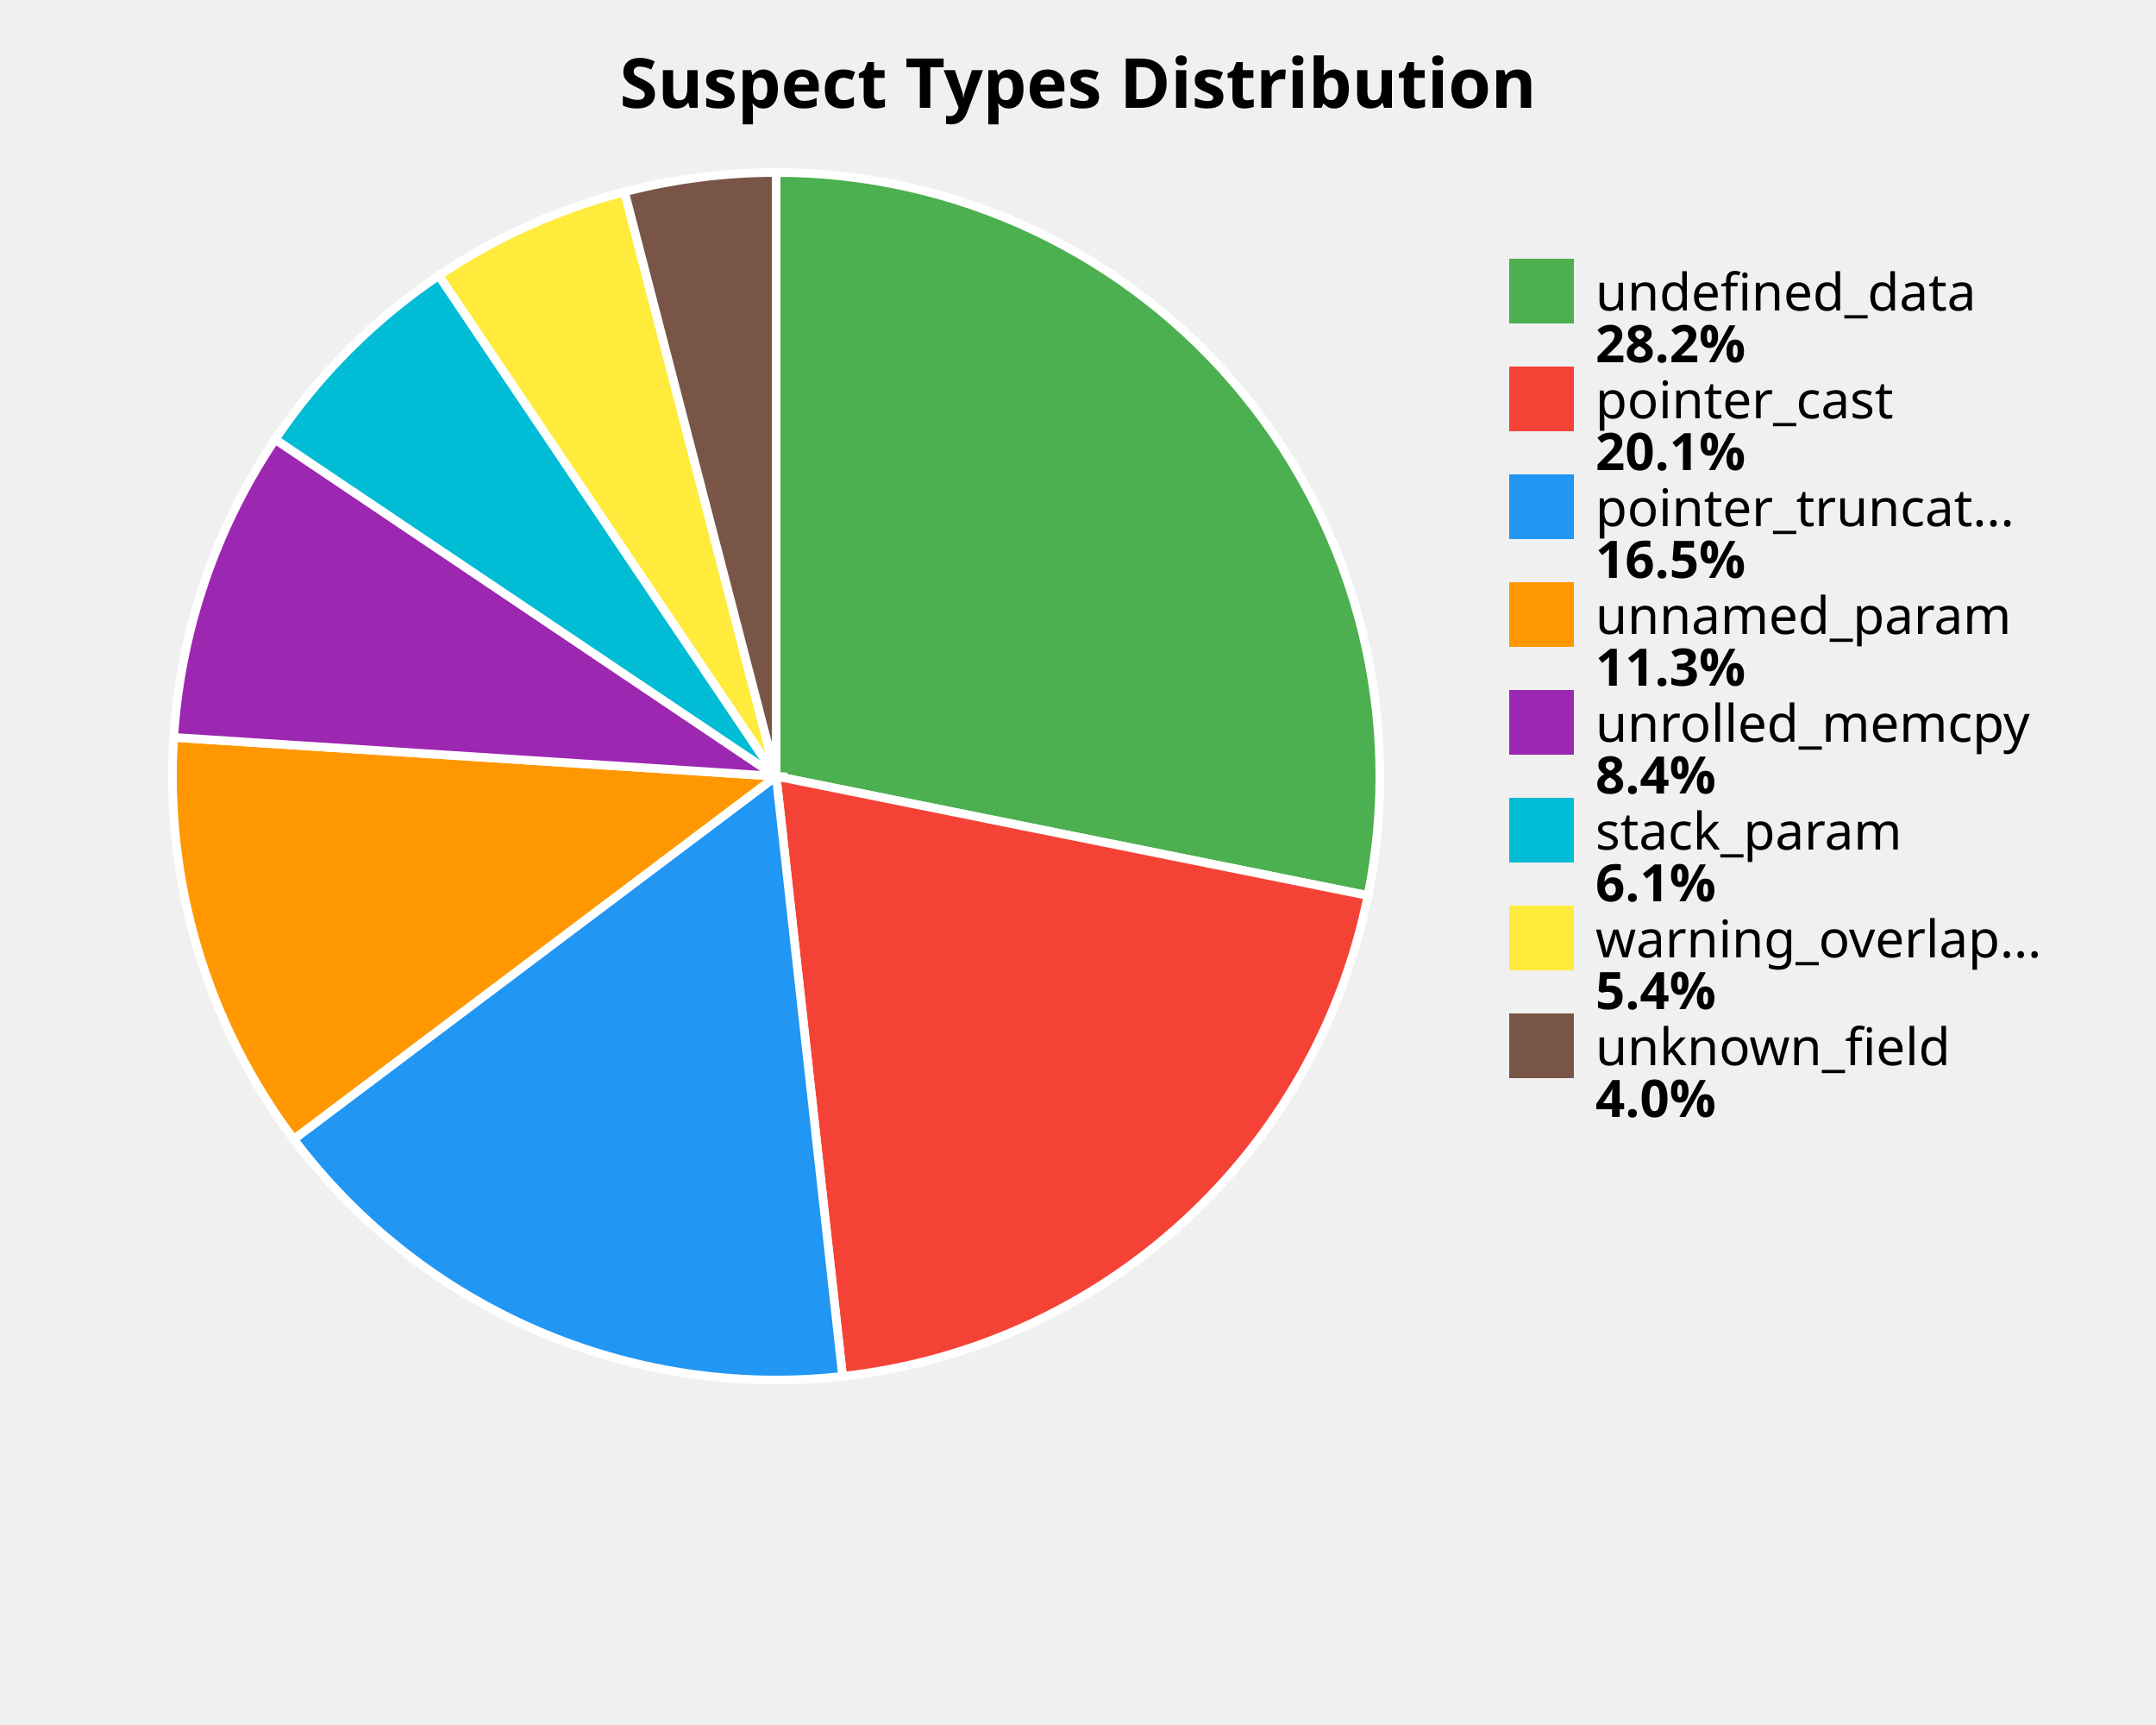
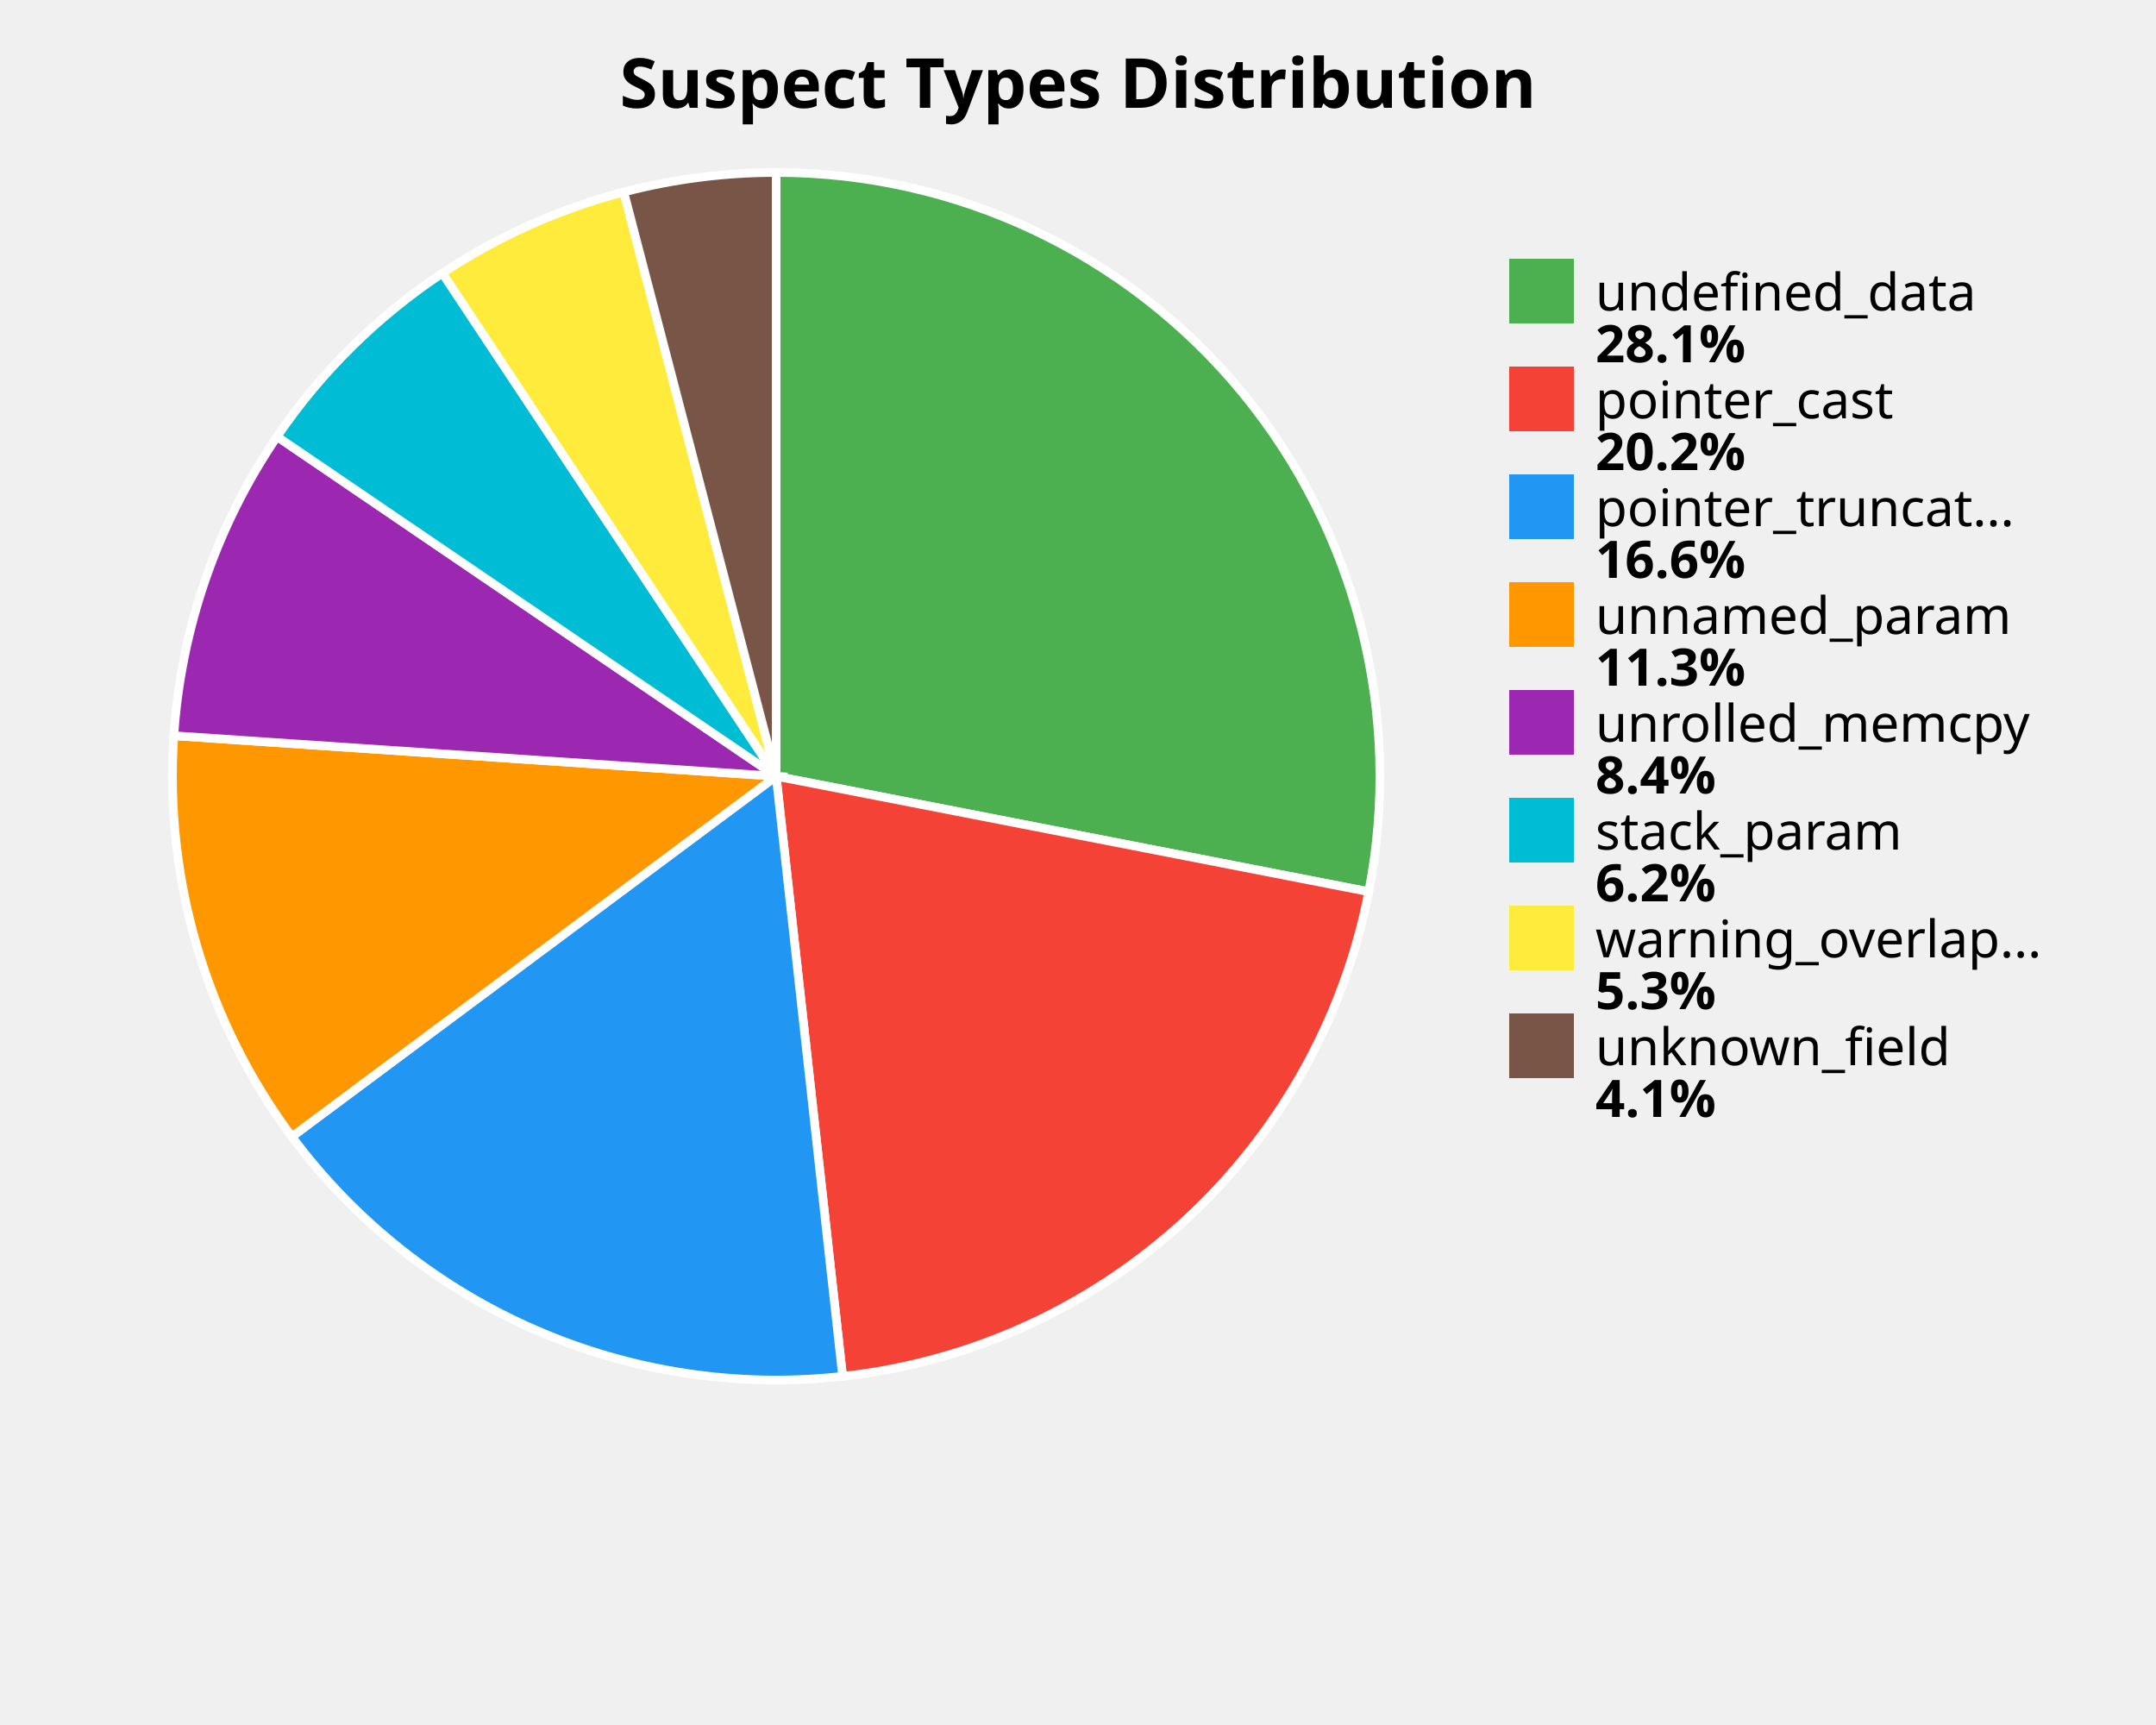
<svg xmlns="http://www.w3.org/2000/svg" width="500" height="400" viewBox="0 0 500 400">
  <style>
    .title { font: bold 16px sans-serif; }
    .label { font: 12px sans-serif; }
    .value { font: bold 12px sans-serif; }
  </style>
  <rect width="100%%" height="100%%" fill="white" />
  <text x="250" y="25" class="title" text-anchor="middle">Suspect Types Distribution</text>
-   <path d="M 180,180 L 180.00,40.00 A 140,140 0 0,1 317.24,207.66 Z" fill="#4CAF50" stroke="white" stroke-width="2" />
-   <path d="M 180,180 L 317.24,207.66 A 140,140 0 0,1 195.41,319.15 Z" fill="#F44336" stroke="white" stroke-width="2" />
-   <path d="M 180,180 L 195.41,319.15 A 140,140 0 0,1 68.13,264.17 Z" fill="#2196F3" stroke="white" stroke-width="2" />
-   <path d="M 180,180 L 68.13,264.17 A 140,140 0 0,1 40.29,170.99 Z" fill="#FF9800" stroke="white" stroke-width="2" />
-   <path d="M 180,180 L 40.29,170.99 A 140,140 0 0,1 63.82,101.88 Z" fill="#9C27B0" stroke="white" stroke-width="2" />
-   <path d="M 180,180 L 63.82,101.88 A 140,140 0 0,1 101.77,63.90 Z" fill="#00BCD4" stroke="white" stroke-width="2" />
-   <path d="M 180,180 L 101.77,63.90 A 140,140 0 0,1 144.84,44.49 Z" fill="#FFEB3B" stroke="white" stroke-width="2" />
-   <path d="M 180,180 L 144.84,44.49 A 140,140 0 0,1 180.00,40.00 Z" fill="#795548" stroke="white" stroke-width="2" />
+   <path d="M 180,180 L 180.00,40.00 A 140,140 0 0,1 317.42,206.77 Z" fill="#4CAF50" stroke="white" stroke-width="2" />
+   <path d="M 180,180 L 317.42,206.77 A 140,140 0 0,1 195.41,319.15 Z" fill="#F44336" stroke="white" stroke-width="2" />
+   <path d="M 180,180 L 195.41,319.15 A 140,140 0 0,1 67.69,263.58 Z" fill="#2196F3" stroke="white" stroke-width="2" />
+   <path d="M 180,180 L 67.69,263.58 A 140,140 0 0,1 40.32,170.60 Z" fill="#FF9800" stroke="white" stroke-width="2" />
+   <path d="M 180,180 L 40.32,170.60 A 140,140 0 0,1 64.25,101.24 Z" fill="#9C27B0" stroke="white" stroke-width="2" />
+   <path d="M 180,180 L 64.25,101.24 A 140,140 0 0,1 102.60,63.34 Z" fill="#00BCD4" stroke="white" stroke-width="2" />
+   <path d="M 180,180 L 102.60,63.34 A 140,140 0 0,1 144.66,44.53 Z" fill="#FFEB3B" stroke="white" stroke-width="2" />
+   <path d="M 180,180 L 144.66,44.53 A 140,140 0 0,1 180.00,40.00 Z" fill="#795548" stroke="white" stroke-width="2" />
  <rect x="350" y="60" width="15" height="15" fill="#4CAF50" />
  <text x="370" y="72" class="label">undefined_data</text>
-   <text x="370" y="84" class="value">28.2%</text>
+   <text x="370" y="84" class="value">28.1%</text>
  <rect x="350" y="85" width="15" height="15" fill="#F44336" />
  <text x="370" y="97" class="label">pointer_cast</text>
-   <text x="370" y="109" class="value">20.1%</text>
+   <text x="370" y="109" class="value">20.2%</text>
  <rect x="350" y="110" width="15" height="15" fill="#2196F3" />
  <text x="370" y="122" class="label">pointer_truncat...</text>
-   <text x="370" y="134" class="value">16.5%</text>
+   <text x="370" y="134" class="value">16.6%</text>
  <rect x="350" y="135" width="15" height="15" fill="#FF9800" />
  <text x="370" y="147" class="label">unnamed_param</text>
  <text x="370" y="159" class="value">11.3%</text>
  <rect x="350" y="160" width="15" height="15" fill="#9C27B0" />
  <text x="370" y="172" class="label">unrolled_memcpy</text>
  <text x="370" y="184" class="value">8.4%</text>
  <rect x="350" y="185" width="15" height="15" fill="#00BCD4" />
  <text x="370" y="197" class="label">stack_param</text>
-   <text x="370" y="209" class="value">6.1%</text>
+   <text x="370" y="209" class="value">6.2%</text>
  <rect x="350" y="210" width="15" height="15" fill="#FFEB3B" />
  <text x="370" y="222" class="label">warning_overlap...</text>
-   <text x="370" y="234" class="value">5.4%</text>
+   <text x="370" y="234" class="value">5.3%</text>
  <rect x="350" y="235" width="15" height="15" fill="#795548" />
  <text x="370" y="247" class="label">unknown_field</text>
-   <text x="370" y="259" class="value">4.0%</text>
+   <text x="370" y="259" class="value">4.1%</text>
</svg>
